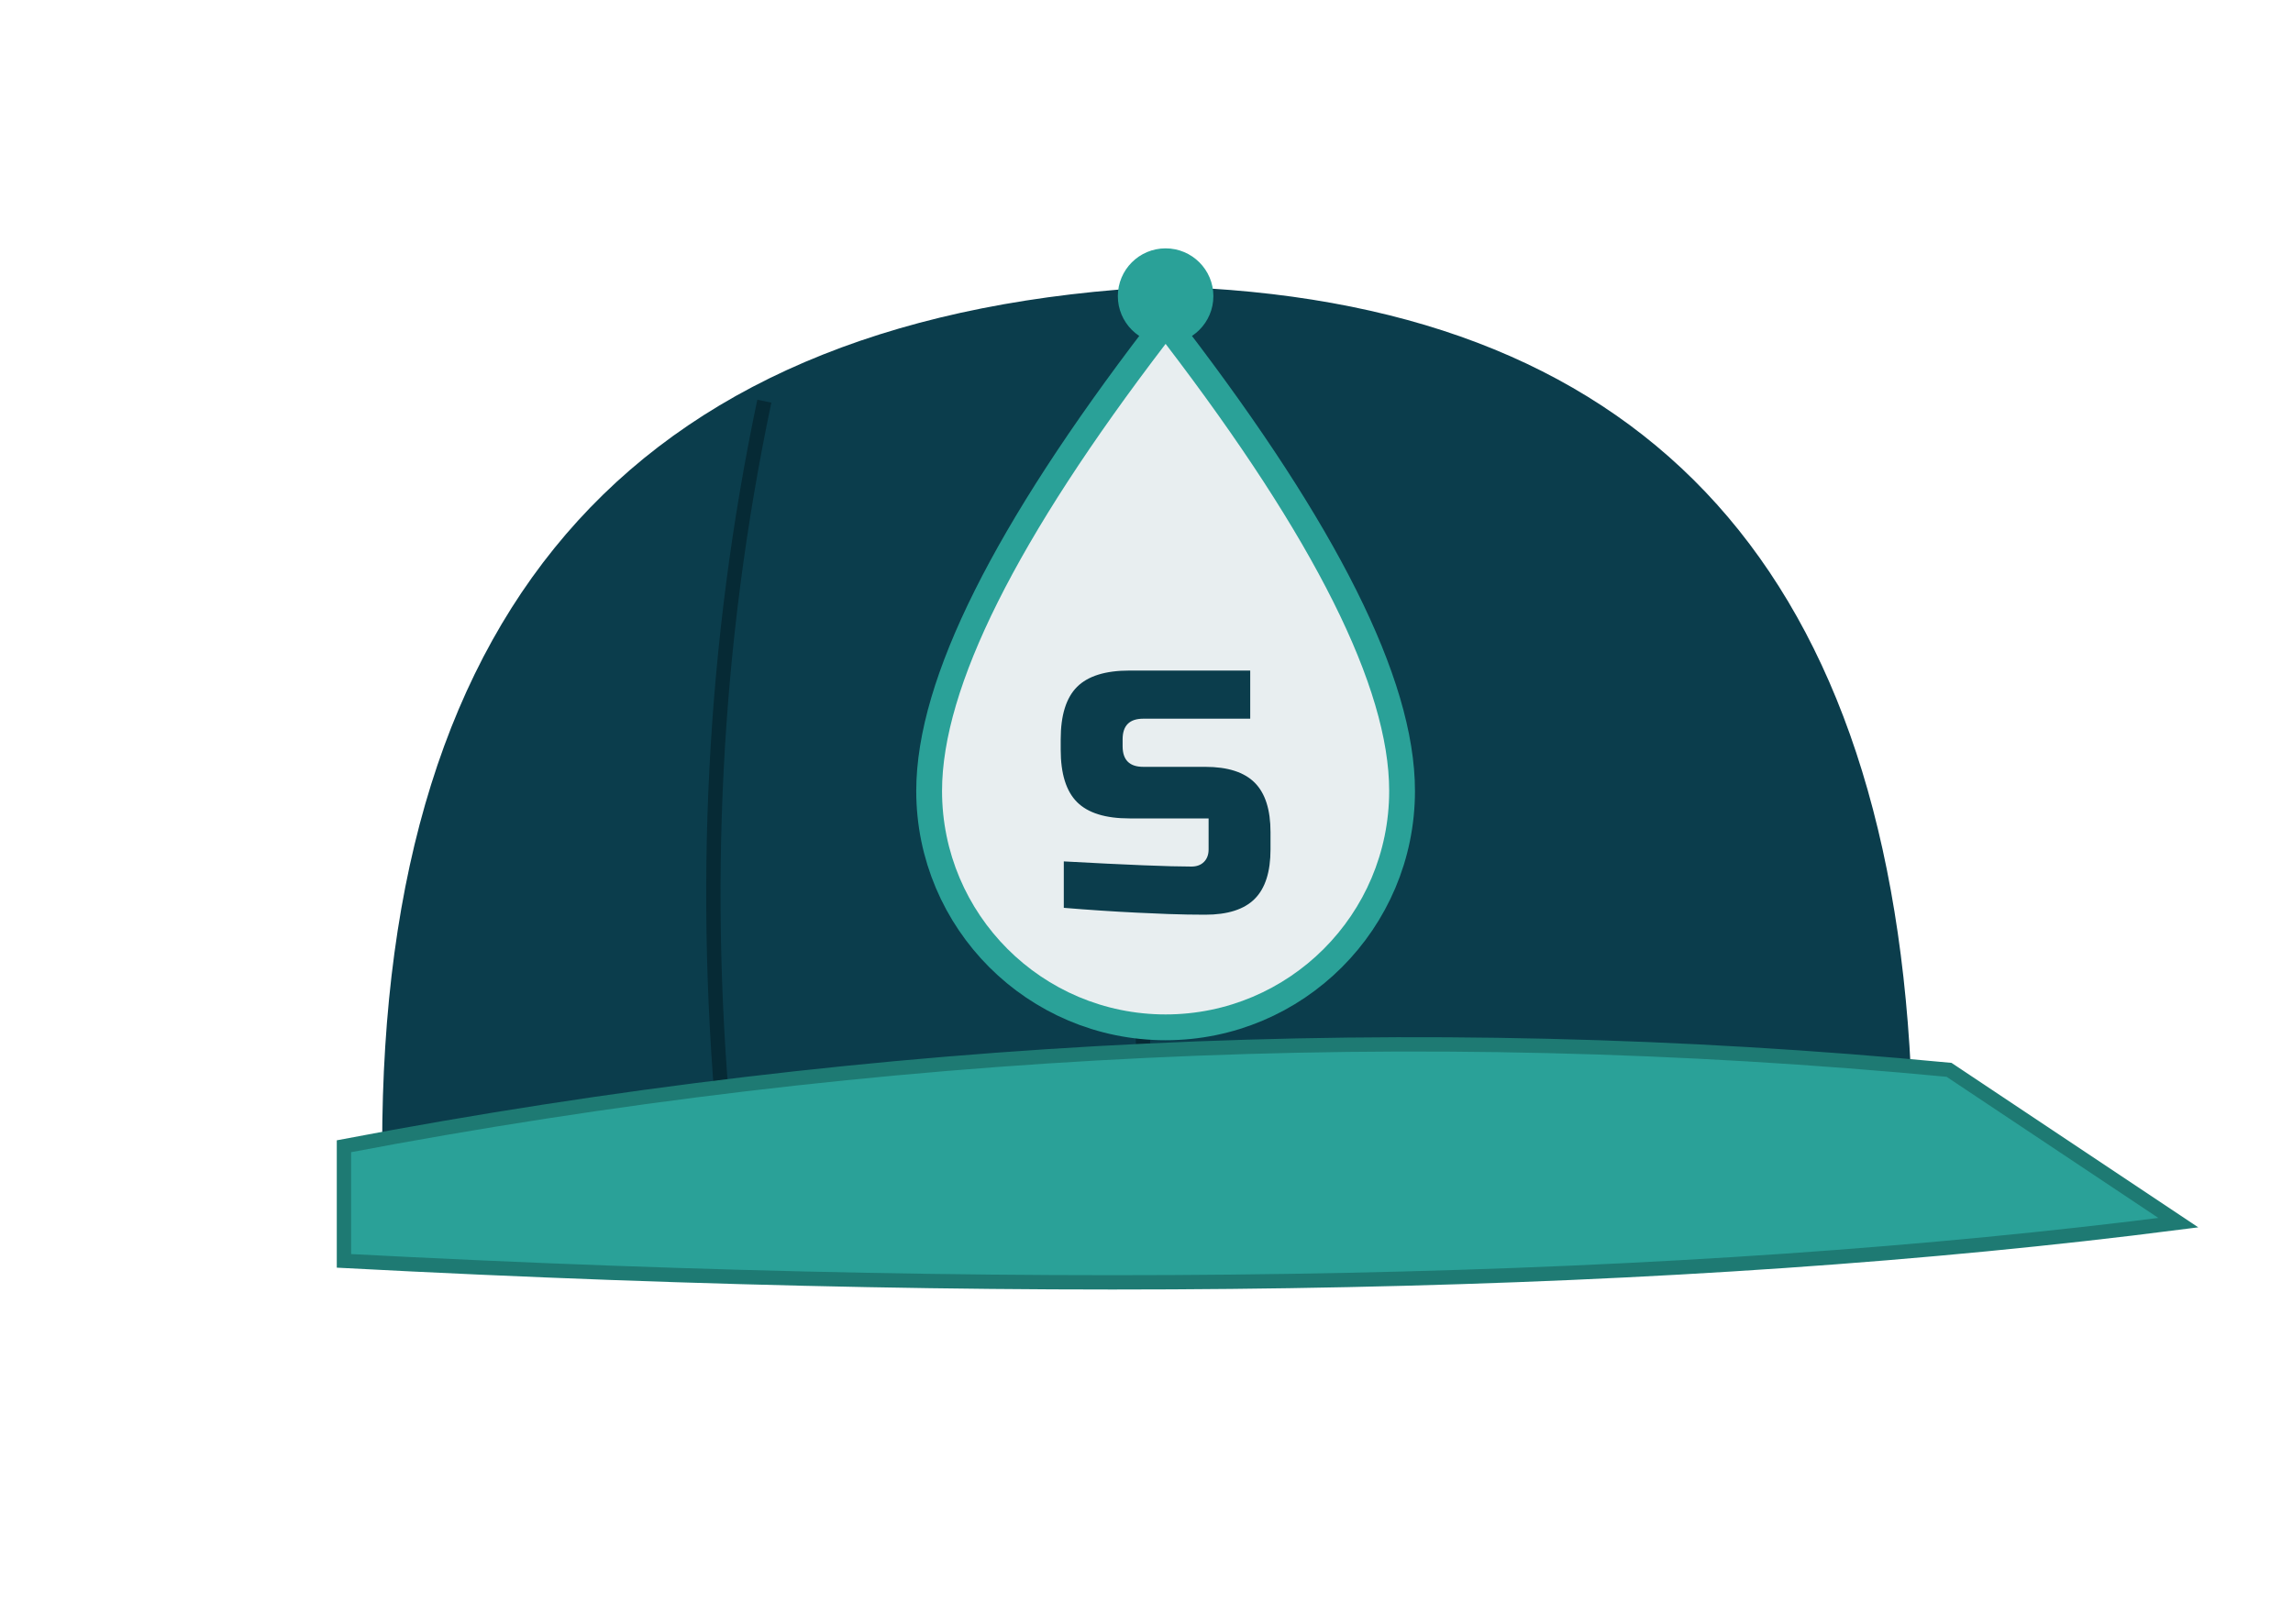
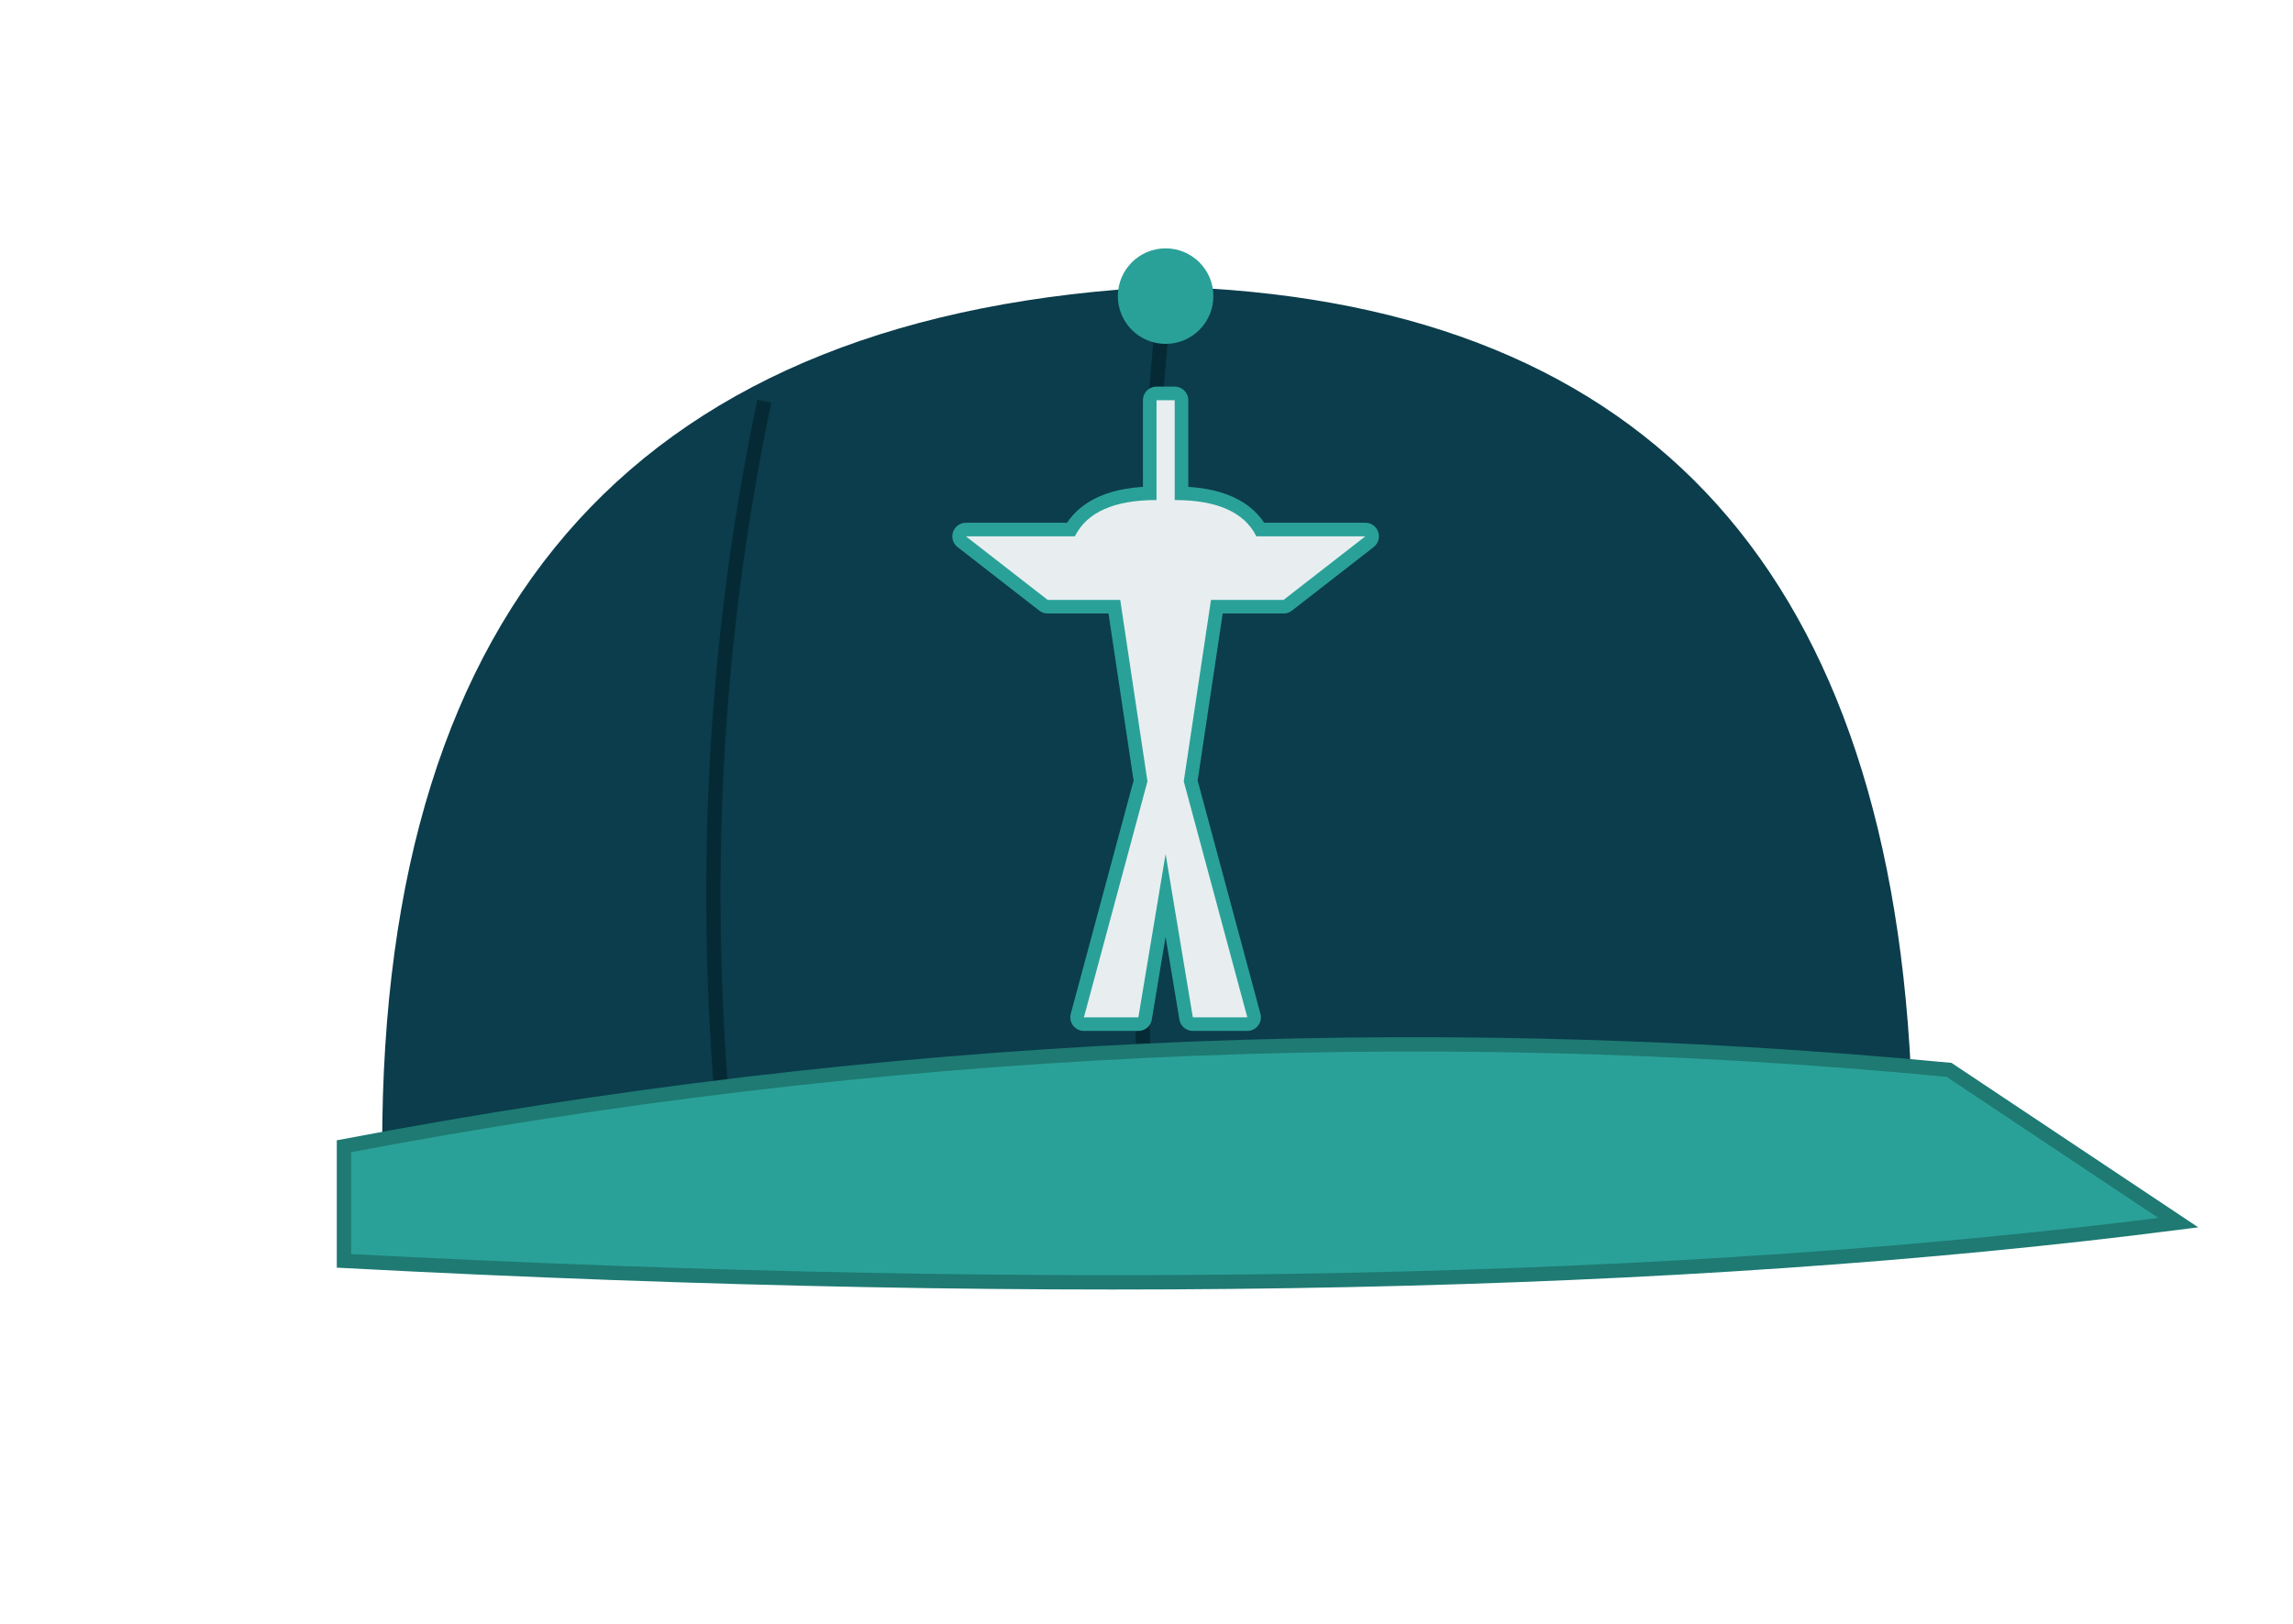
<svg xmlns="http://www.w3.org/2000/svg" viewBox="0 0 240 170" width="240" height="170" role="img" aria-label="Seattle cap">
  <path d="M40 120 Q40 34 122 30 Q196 32 200 112 Z" fill="#0B3D4C" />
  <path d="M122 30 Q118 70 120 120" fill="none" stroke="#062A35" stroke-width="1.5" />
  <path d="M80 42 Q72 80 76 120" fill="none" stroke="#062A35" stroke-width="1.5" />
  <circle cx="122" cy="31" r="5" fill="#2AA198" />
  <path d="M36 120 Q120 104 204 112 L228 128 Q150 138 36 132 Z" fill="#2AA198" stroke="#1E7A73" stroke-width="1.5" />
-   <g transform="translate(122 72) scale(1.8)">
-     <path d="M0 -20 Q13 -3 13 6 A13 13 0 0 1 -13 6 Q-13 -3 0 -20 Z" fill="#E8EEF0" stroke="#2AA198" stroke-width="3" stroke-linejoin="round" paint-order="stroke" />
-     <path d="M-5.92 10.1Q-0.44 10.4 1.5 10.4Q1.96 10.4 2.23 10.13Q2.5 9.86 2.5 9.4V7.6H-2.1Q-4.2 7.6 -5.15 6.65Q-6.1 5.7 -6.1 3.6V3Q-6.1 0.9 -5.15 -0.05Q-4.2 -1 -2.1 -1H4.92V1.8H-1.3Q-2.5 1.8 -2.5 3V3.4Q-2.5 4.6 -1.3 4.6H2.3Q4.26 4.6 5.18 5.52Q6.1 6.44 6.1 8.4V9.4Q6.1 11.36 5.18 12.28Q4.26 13.2 2.3 13.2Q1.28 13.2 0.14 13.16L-1.7 13.08Q-3.74 12.98 -5.92 12.8Z" fill="#0B3D4C" />
-   </g>
+   <path transform="translate(122 78) scale(0.95)" d="M-1 -38 H1 V-27 Q8 -27 10 -23 H22 L13 -16 H5 L2 4 L9 30 H3 L0 12 L-3 30 H-9 L-2 4 L-5 -16 H-13 L-22 -23 H-10 Q-8 -27 -1 -27 Z" fill="#E8EEF0" stroke="#2AA198" stroke-width="3" stroke-linejoin="round" paint-order="stroke" />
</svg>
